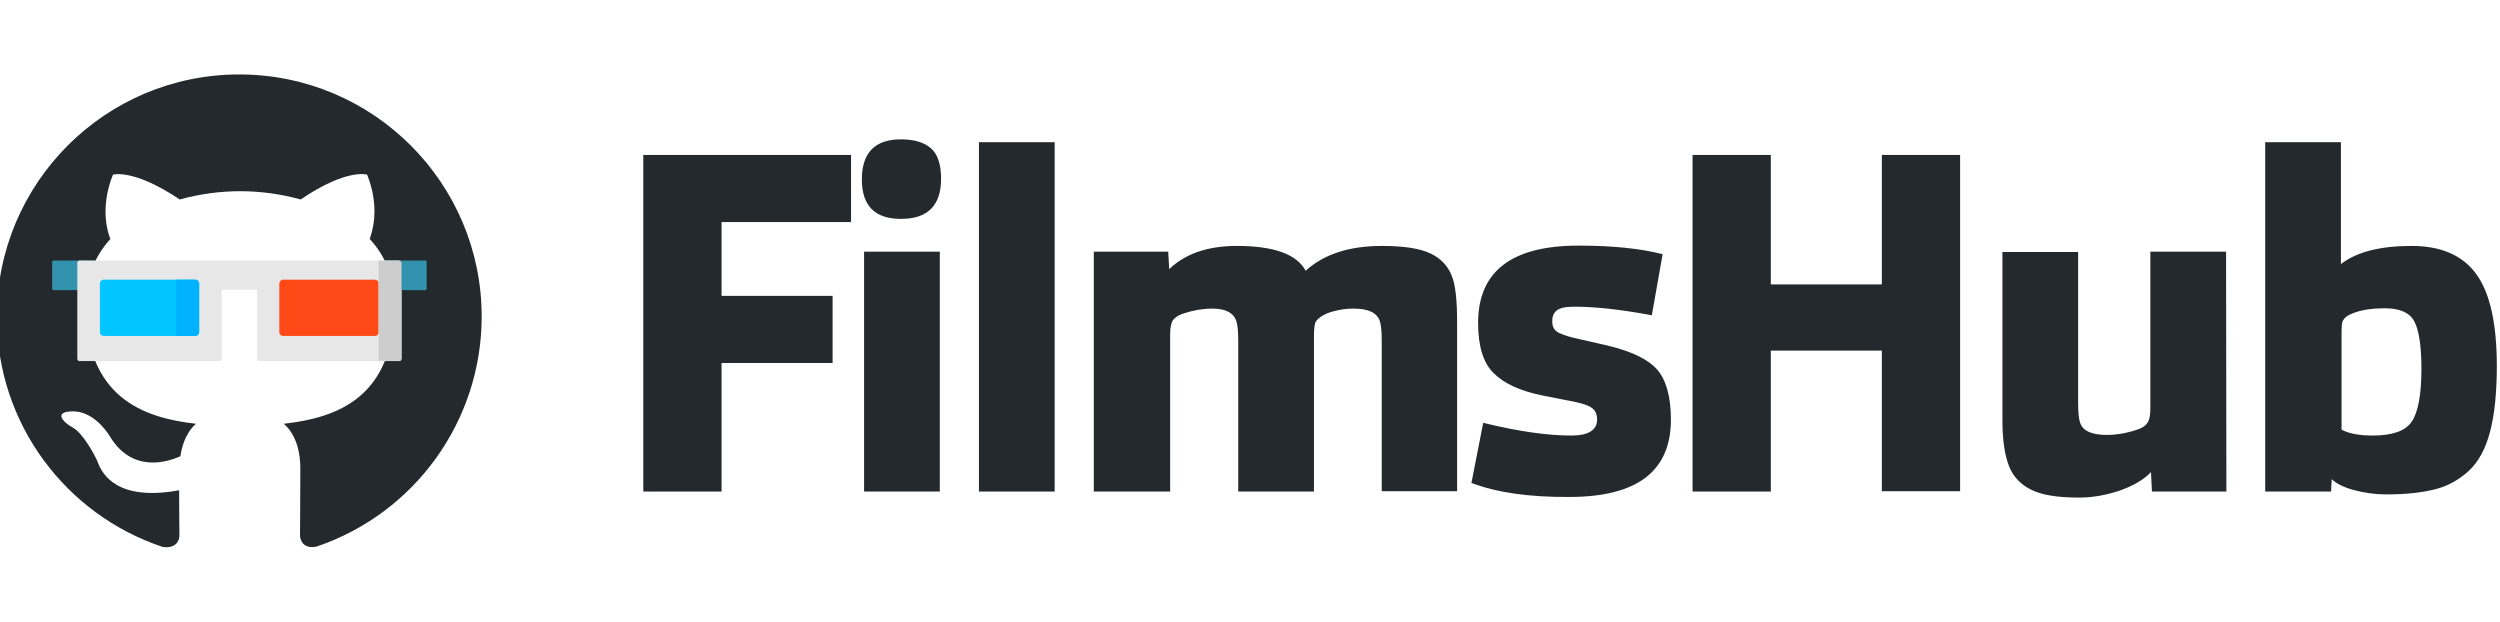
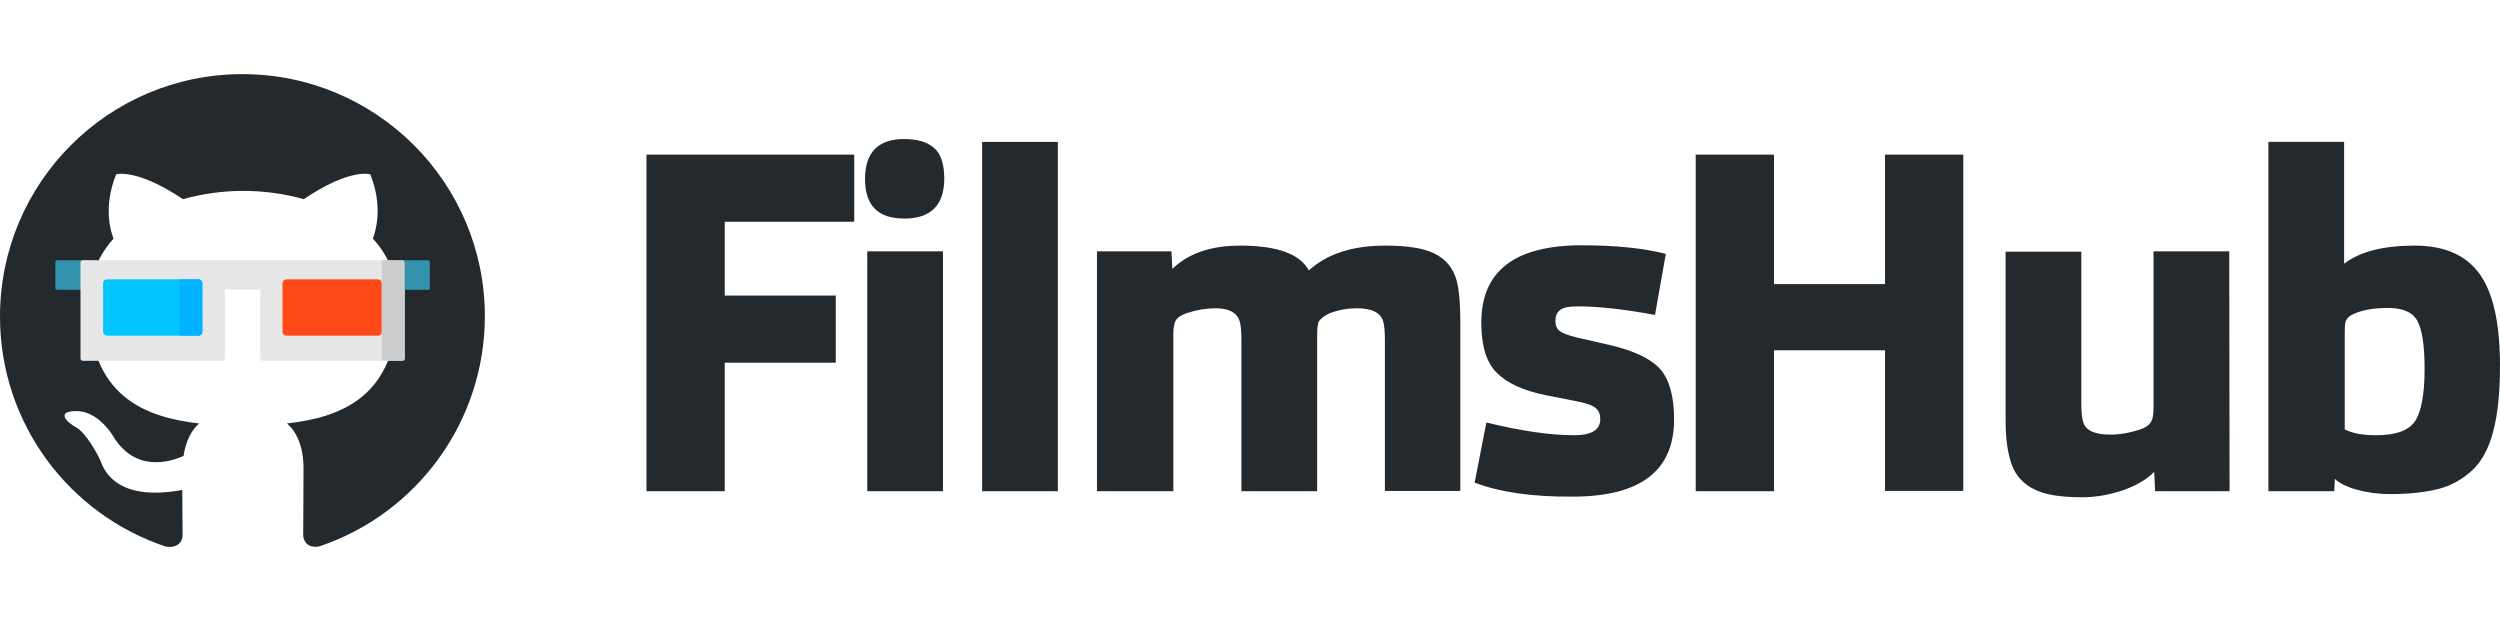
<svg xmlns="http://www.w3.org/2000/svg" version="1.1" id="layer" x="0px" y="0px" viewBox="0 0 785.8 195.3" style="enable-background:new 0 0 785.8 195.3;" xml:space="preserve">
  <style type="text/css">
	.st0{fill:#24292E;}
	.st1{fill:#3392AE;}
	.st2{fill:#E7E7E7;}
	.st3{fill:#00C5FF;}
	.st4{fill:#FF4A18;}
	.st5{fill:#CDCDCD;}
	.st6{fill:#00B2FF;}
</style>
  <g>
-     <path class="st0" d="M75.2,23.4C33.1,23.4-1,57.5-1,99.6c0,33.7,21.8,62.2,52.1,72.3c3.8,0.6,5.3-1.6,5.3-3.6   c0-1.8-0.1-7.8-0.1-14.2c-19.1,3.5-24.1-4.7-25.6-8.9c-0.9-2.2-4.6-9-7.8-10.8c-2.7-1.4-6.5-5-0.1-5.1c6-0.1,10.3,5.5,11.7,7.8   c6.9,11.5,17.8,8.3,22.2,6.3c0.7-4.9,2.7-8.3,4.9-10.2c-16.9-1.9-34.7-8.5-34.7-37.6c0-8.3,3-15.2,7.8-20.5   c-0.8-1.9-3.4-9.7,0.8-20.2c0,0,6.4-2,21,7.8c6.1-1.7,12.6-2.6,19-2.6c6.5,0,12.9,0.9,19,2.6c14.6-9.9,20.9-7.8,20.9-7.8   c4.2,10.5,1.5,18.3,0.8,20.2c4.9,5.3,7.8,12.1,7.8,20.5c0,29.2-17.8,35.7-34.8,37.6c2.8,2.4,5.2,6.9,5.2,14.1   c0,10.2-0.1,18.4-0.1,20.9c0,2,1.4,4.4,5.2,3.6c31-10.5,51.9-39.6,51.9-72.3C151.4,57.5,117.3,23.4,75.2,23.4L75.2,23.4z" />
+     <path class="st0" d="M76.2,23.3C34.1,23.3,0,57.4,0,99.5c0,33.7,21.8,62.2,52.1,72.3c3.8,0.6,5.3-1.6,5.3-3.6   c0-1.8-0.1-7.8-0.1-14.2c-19.1,3.5-24.1-4.7-25.6-8.9c-0.9-2.2-4.6-9-7.8-10.8c-2.7-1.4-6.5-5-0.1-5.1c6-0.1,10.3,5.5,11.7,7.8   c6.9,11.5,17.8,8.3,22.2,6.3c0.7-4.9,2.7-8.3,4.9-10.2c-16.9-1.9-34.7-8.5-34.7-37.6c0-8.3,3-15.2,7.8-20.5   c-0.8-1.9-3.4-9.7,0.8-20.2c0,0,6.4-2,21,7.8c6.1-1.7,12.6-2.6,19-2.6c6.5,0,12.9,0.9,19,2.6c14.6-9.9,20.9-7.8,20.9-7.8   c4.2,10.5,1.5,18.3,0.8,20.2c4.9,5.3,7.8,12.1,7.8,20.5c0,29.2-17.8,35.7-34.8,37.6c2.8,2.4,5.2,6.9,5.2,14.1   c0,10.2-0.1,18.4-0.1,20.9c0,2,1.4,4.4,5.2,3.6c31-10.5,51.9-39.6,51.9-72.3C152.4,57.4,118.3,23.3,76.2,23.3L76.2,23.3z" />
    <g>
-       <path class="st0" d="M226.8,154.5h-24.6V48.7h65.3v21.1h-40.7V93h34.9v21.1h-34.9V154.5z" />
-       <path class="st0" d="M295.8,56.2c0,8.4-4.2,12.6-12.6,12.6c-8.2,0-12.3-4.1-12.3-12.4c0-8.4,4.1-12.6,12.3-12.6    c4.1,0,7.2,0.9,9.4,2.8C294.7,48.4,295.8,51.6,295.8,56.2z M295.4,154.5h-23.8V79.1h23.8V154.5z" />
-       <path class="st0" d="M331.5,154.5h-23.8V44.7h23.8V154.5z" />
-       <path class="st0" d="M367.6,154.5h-23.8V79.1h23.4l0.3,5.5c5.1-4.9,12.2-7.3,21.3-7.3c11.6,0,18.8,2.6,21.6,7.8    c5.7-5.2,13.7-7.8,24-7.8c6.9,0,12,0.8,15.3,2.4s5.5,4,6.7,7.2c1.1,2.8,1.6,7.6,1.6,14.5v53h-23.7V107c0-2.9-0.2-4.9-0.6-6.1    c-0.9-2.6-3.6-3.9-8.2-3.9c-2.9,0-5.7,0.5-8.4,1.5c-1.6,0.7-2.7,1.5-3.4,2.4c-0.5,0.6-0.7,2.3-0.7,5.2v48.4h-23.8V107    c0-2.9-0.2-4.9-0.6-6.1c-0.9-2.6-3.4-3.9-7.5-3.9c-3,0-6,0.5-9,1.5c-1.6,0.5-2.7,1.2-3.4,2.1c-0.6,0.9-0.9,2.4-0.9,4.6v49.3H367.6    z" />
-       <path class="st0" d="M462.5,151.8l3.7-18.9c11,2.7,20.2,4,27.6,4c5.5,0,8.2-1.7,8.2-5.1c0-1.4-0.4-2.5-1.3-3.3    c-0.8-0.8-2.6-1.5-5.3-2.1l-10.6-2.1c-6.9-1.4-12-3.7-15.3-7c-3.3-3.2-4.9-8.5-4.9-15.8c0-16.2,10.5-24.3,31.6-24.3    c10.6,0,19.4,0.9,26.4,2.7l-3.4,19.2c-9.6-1.8-17.7-2.7-24.3-2.7c-2.8,0-4.7,0.4-5.6,1.2c-1,0.8-1.4,1.9-1.4,3.4    c0,1.4,0.4,2.4,1.3,3.1c0.8,0.7,2.7,1.4,5.5,2.1l10.5,2.4c7.6,1.8,12.8,4.3,15.7,7.6c2.8,3.2,4.3,8.5,4.3,15.7    c0,16.2-10.6,24.3-31.9,24.3C480.6,156.3,470.4,154.8,462.5,151.8z" />
-       <path class="st0" d="M556.6,154.5H532V48.7h24.6v40.7h34.9V48.7h24.6v105.7h-24.6v-44.2h-34.9V154.5z" />
-       <path class="st0" d="M699.8,154.5h-23.4l-0.3-6.1c-2.3,2.4-5.6,4.3-9.8,5.8c-4.2,1.4-8.5,2.2-12.8,2.2c-6.8,0-11.8-0.8-15.1-2.5    c-3.3-1.6-5.6-4.1-6.9-7.3c-1.4-3.6-2.1-8.4-2.1-14.4v-53h23.8v47.5c0,2.9,0.2,4.9,0.6,6.1c0.8,2.6,3.6,3.9,8.4,3.9    c3,0,6.1-0.5,9.4-1.6c1.6-0.5,2.7-1.2,3.3-2.1c0.7-0.9,1-2.4,1-4.6V79.1h23.8L699.8,154.5L699.8,154.5z" />
-       <path class="st0" d="M732.7,154.5H712V44.7h23.8V83c4.9-3.8,12.3-5.7,22.2-5.7c9.2,0,16,2.9,20.3,8.8c4.3,5.8,6.5,15.5,6.5,29    c0,8.3-0.7,15.1-2.1,20.5c-1.4,5.4-3.6,9.5-6.7,12.4c-3.1,2.8-6.6,4.8-10.6,5.8s-9,1.6-15.1,1.6c-3.8,0-7.3-0.5-10.6-1.4    c-3.2-0.9-5.5-2.1-6.8-3.4L732.7,154.5z M735.9,135c2.4,1.3,5.7,1.9,9.9,1.9c6.1,0,10.2-1.4,12.2-4.3c2-2.8,3.1-8.4,3.1-16.6    c0-7.4-0.8-12.4-2.3-15.1s-4.6-4-9.2-4c-5.1,0-9,0.8-11.8,2.4c-0.8,0.6-1.3,1.2-1.5,1.8c-0.2,0.6-0.3,1.6-0.3,3V135H735.9z" />
+       <path class="st0" d="M227.8,154.4h-24.6V48.6h65.3v21.1h-40.7v23.2h34.9V114h-34.9L227.8,154.4L227.8,154.4z" />
+       <path class="st0" d="M296.8,56.1c0,8.4-4.2,12.6-12.6,12.6c-8.2,0-12.3-4.1-12.3-12.4c0-8.4,4.1-12.6,12.3-12.6    c4.1,0,7.2,0.9,9.4,2.8C295.7,48.3,296.8,51.5,296.8,56.1z M296.4,154.4h-23.8V79h23.8V154.4z" />
+       <path class="st0" d="M332.5,154.4h-23.8V44.6h23.8V154.4z" />
+       <path class="st0" d="M368.6,154.4h-23.8V79h23.4l0.3,5.5c5.1-4.9,12.2-7.3,21.3-7.3c11.6,0,18.8,2.6,21.6,7.8    c5.7-5.2,13.7-7.8,24-7.8c6.9,0,12,0.8,15.3,2.4s5.5,4,6.7,7.2c1.1,2.8,1.6,7.6,1.6,14.5v53h-23.7v-47.4c0-2.9-0.2-4.9-0.6-6.1    c-0.9-2.6-3.6-3.9-8.2-3.9c-2.9,0-5.7,0.5-8.4,1.5c-1.6,0.7-2.7,1.5-3.4,2.4c-0.5,0.6-0.7,2.3-0.7,5.2v48.4h-23.8v-47.5    c0-2.9-0.2-4.9-0.6-6.1c-0.9-2.6-3.4-3.9-7.5-3.9c-3,0-6,0.5-9,1.5c-1.6,0.5-2.7,1.2-3.4,2.1c-0.6,0.9-0.9,2.4-0.9,4.6v49.3H368.6    z" />
+       <path class="st0" d="M463.5,151.7l3.7-18.9c11,2.7,20.2,4,27.6,4c5.5,0,8.2-1.7,8.2-5.1c0-1.4-0.4-2.5-1.3-3.3    c-0.8-0.8-2.6-1.5-5.3-2.1l-10.6-2.1c-6.9-1.4-12-3.7-15.3-7c-3.3-3.2-4.9-8.5-4.9-15.8c0-16.2,10.5-24.3,31.6-24.3    c10.6,0,19.4,0.9,26.4,2.7L520.2,99c-9.6-1.8-17.7-2.7-24.3-2.7c-2.8,0-4.7,0.4-5.6,1.2c-1,0.8-1.4,1.9-1.4,3.4    c0,1.4,0.4,2.4,1.3,3.1c0.8,0.7,2.7,1.4,5.5,2.1l10.5,2.4c7.6,1.8,12.8,4.3,15.7,7.6c2.8,3.2,4.3,8.5,4.3,15.7    c0,16.2-10.6,24.3-31.9,24.3C481.6,156.2,471.4,154.7,463.5,151.7z" />
+       <path class="st0" d="M557.6,154.4H533V48.6h24.6v40.7h34.9V48.6h24.6v105.7h-24.6v-44.2h-34.9V154.4z" />
+       <path class="st0" d="M700.8,154.4h-23.4l-0.3-6.1c-2.3,2.4-5.6,4.3-9.8,5.8c-4.2,1.4-8.5,2.2-12.8,2.2c-6.8,0-11.8-0.8-15.1-2.5    c-3.3-1.6-5.6-4.1-6.9-7.3c-1.4-3.6-2.1-8.4-2.1-14.4v-53h23.8v47.5c0,2.9,0.2,4.9,0.6,6.1c0.8,2.6,3.6,3.9,8.4,3.9    c3,0,6.1-0.5,9.4-1.6c1.6-0.5,2.7-1.2,3.3-2.1c0.7-0.9,1-2.4,1-4.6V79h23.8L700.8,154.4L700.8,154.4z" />
+       <path class="st0" d="M733.7,154.4H713V44.6h23.8v38.3c4.9-3.8,12.3-5.7,22.2-5.7c9.2,0,16,2.9,20.3,8.8c4.3,5.8,6.5,15.5,6.5,29    c0,8.3-0.7,15.1-2.1,20.5c-1.4,5.4-3.6,9.5-6.7,12.4c-3.1,2.8-6.6,4.8-10.6,5.8s-9,1.6-15.1,1.6c-3.8,0-7.3-0.5-10.6-1.4    c-3.2-0.9-5.5-2.1-6.8-3.4L733.7,154.4z M736.9,134.9c2.4,1.3,5.7,1.9,9.9,1.9c6.1,0,10.2-1.4,12.2-4.3c2-2.8,3.1-8.4,3.1-16.6    c0-7.4-0.8-12.4-2.3-15.1s-4.6-4-9.2-4c-5.1,0-9,0.8-11.8,2.4c-0.8,0.6-1.3,1.2-1.5,1.8c-0.2,0.6-0.3,1.6-0.3,3v30.9H736.9z" />
    </g>
    <g>
-       <path class="st1" d="M29.3,91.2H16.8c-0.2,0-0.4-0.2-0.4-0.4v-8.5c0-0.2,0.2-0.4,0.4-0.4h12.6c0.2,0,0.4,0.2,0.4,0.4v8.5    C29.7,91,29.6,91.2,29.3,91.2z" />
-       <path class="st2" d="M125.5,81.9H91.4h-9.9H69.1h-9.9H25c-0.4,0-0.7,0.3-0.7,0.7v30.2c0,0.4,0.3,0.7,0.7,0.7h44    c0.4,0,0.7-0.3,0.7-0.7V91.1h11.1v21.7c0,0.4,0.3,0.7,0.7,0.7h44c0.4,0,0.7-0.3,0.7-0.7V82.6C126.1,82.2,125.8,81.9,125.5,81.9z" />
-       <path class="st3" d="M61.4,105.6H32.6c-0.6,0-1.2-0.5-1.2-1.2V89.1c0-0.6,0.5-1.2,1.2-1.2h28.8c0.6,0,1.2,0.5,1.2,1.2v15.4    C62.5,105.1,62,105.6,61.4,105.6z" />
-       <path class="st1" d="M133.7,91.2h-12.6c-0.2,0-0.4-0.2-0.4-0.4v-8.5c0-0.2,0.2-0.4,0.4-0.4h12.6c0.2,0,0.4,0.2,0.4,0.4v8.5    C134.1,91,133.9,91.2,133.7,91.2z" />
-       <path class="st4" d="M117.8,105.6H89c-0.6,0-1.2-0.5-1.2-1.2V89.1c0-0.6,0.5-1.2,1.2-1.2h28.8c0.6,0,1.2,0.5,1.2,1.2v15.4    C119,105.1,118.5,105.6,117.8,105.6z" />
-       <path class="st5" d="M125.5,81.9H119v31.5h6.5c0.4,0,0.7-0.3,0.7-0.7V82.6C126.1,82.2,125.8,81.9,125.5,81.9z" />
-       <path class="st6" d="M61.4,87.9h-6v17.7h6c0.6,0,1.2-0.5,1.2-1.2V89.1C62.5,88.4,62,87.9,61.4,87.9z" />
+       <path class="st1" d="M30.3,91.1H17.8c-0.2,0-0.4-0.2-0.4-0.4v-8.5c0-0.2,0.2-0.4,0.4-0.4h12.6c0.2,0,0.4,0.2,0.4,0.4v8.5    C30.7,90.9,30.6,91.1,30.3,91.1z" />
+       <path class="st2" d="M126.5,81.8H92.4h-9.9H70.1h-9.9H26c-0.4,0-0.7,0.3-0.7,0.7v30.2c0,0.4,0.3,0.7,0.7,0.7h44    c0.4,0,0.7-0.3,0.7-0.7V91h11.1v21.7c0,0.4,0.3,0.7,0.7,0.7h44c0.4,0,0.7-0.3,0.7-0.7V82.5C127.1,82.1,126.8,81.8,126.5,81.8z" />
+       <path class="st3" d="M62.4,105.5H33.6c-0.6,0-1.2-0.5-1.2-1.2V89c0-0.6,0.5-1.2,1.2-1.2h28.8c0.6,0,1.2,0.5,1.2,1.2v15.4    C63.5,105,63,105.5,62.4,105.5z" />
+       <path class="st1" d="M134.7,91.1h-12.6c-0.2,0-0.4-0.2-0.4-0.4v-8.5c0-0.2,0.2-0.4,0.4-0.4h12.6c0.2,0,0.4,0.2,0.4,0.4v8.5    C135.1,90.9,134.9,91.1,134.7,91.1z" />
+       <path class="st4" d="M118.8,105.5H90c-0.6,0-1.2-0.5-1.2-1.2V89c0-0.6,0.5-1.2,1.2-1.2h28.8c0.6,0,1.2,0.5,1.2,1.2v15.4    C120,105,119.5,105.5,118.8,105.5z" />
+       <path class="st5" d="M126.5,81.8H120v31.5h6.5c0.4,0,0.7-0.3,0.7-0.7V82.5C127.1,82.1,126.8,81.8,126.5,81.8z" />
+       <path class="st6" d="M62.4,87.8h-6v17.7h6c0.6,0,1.2-0.5,1.2-1.2V89C63.5,88.3,63,87.8,62.4,87.8z" />
    </g>
  </g>
</svg>
